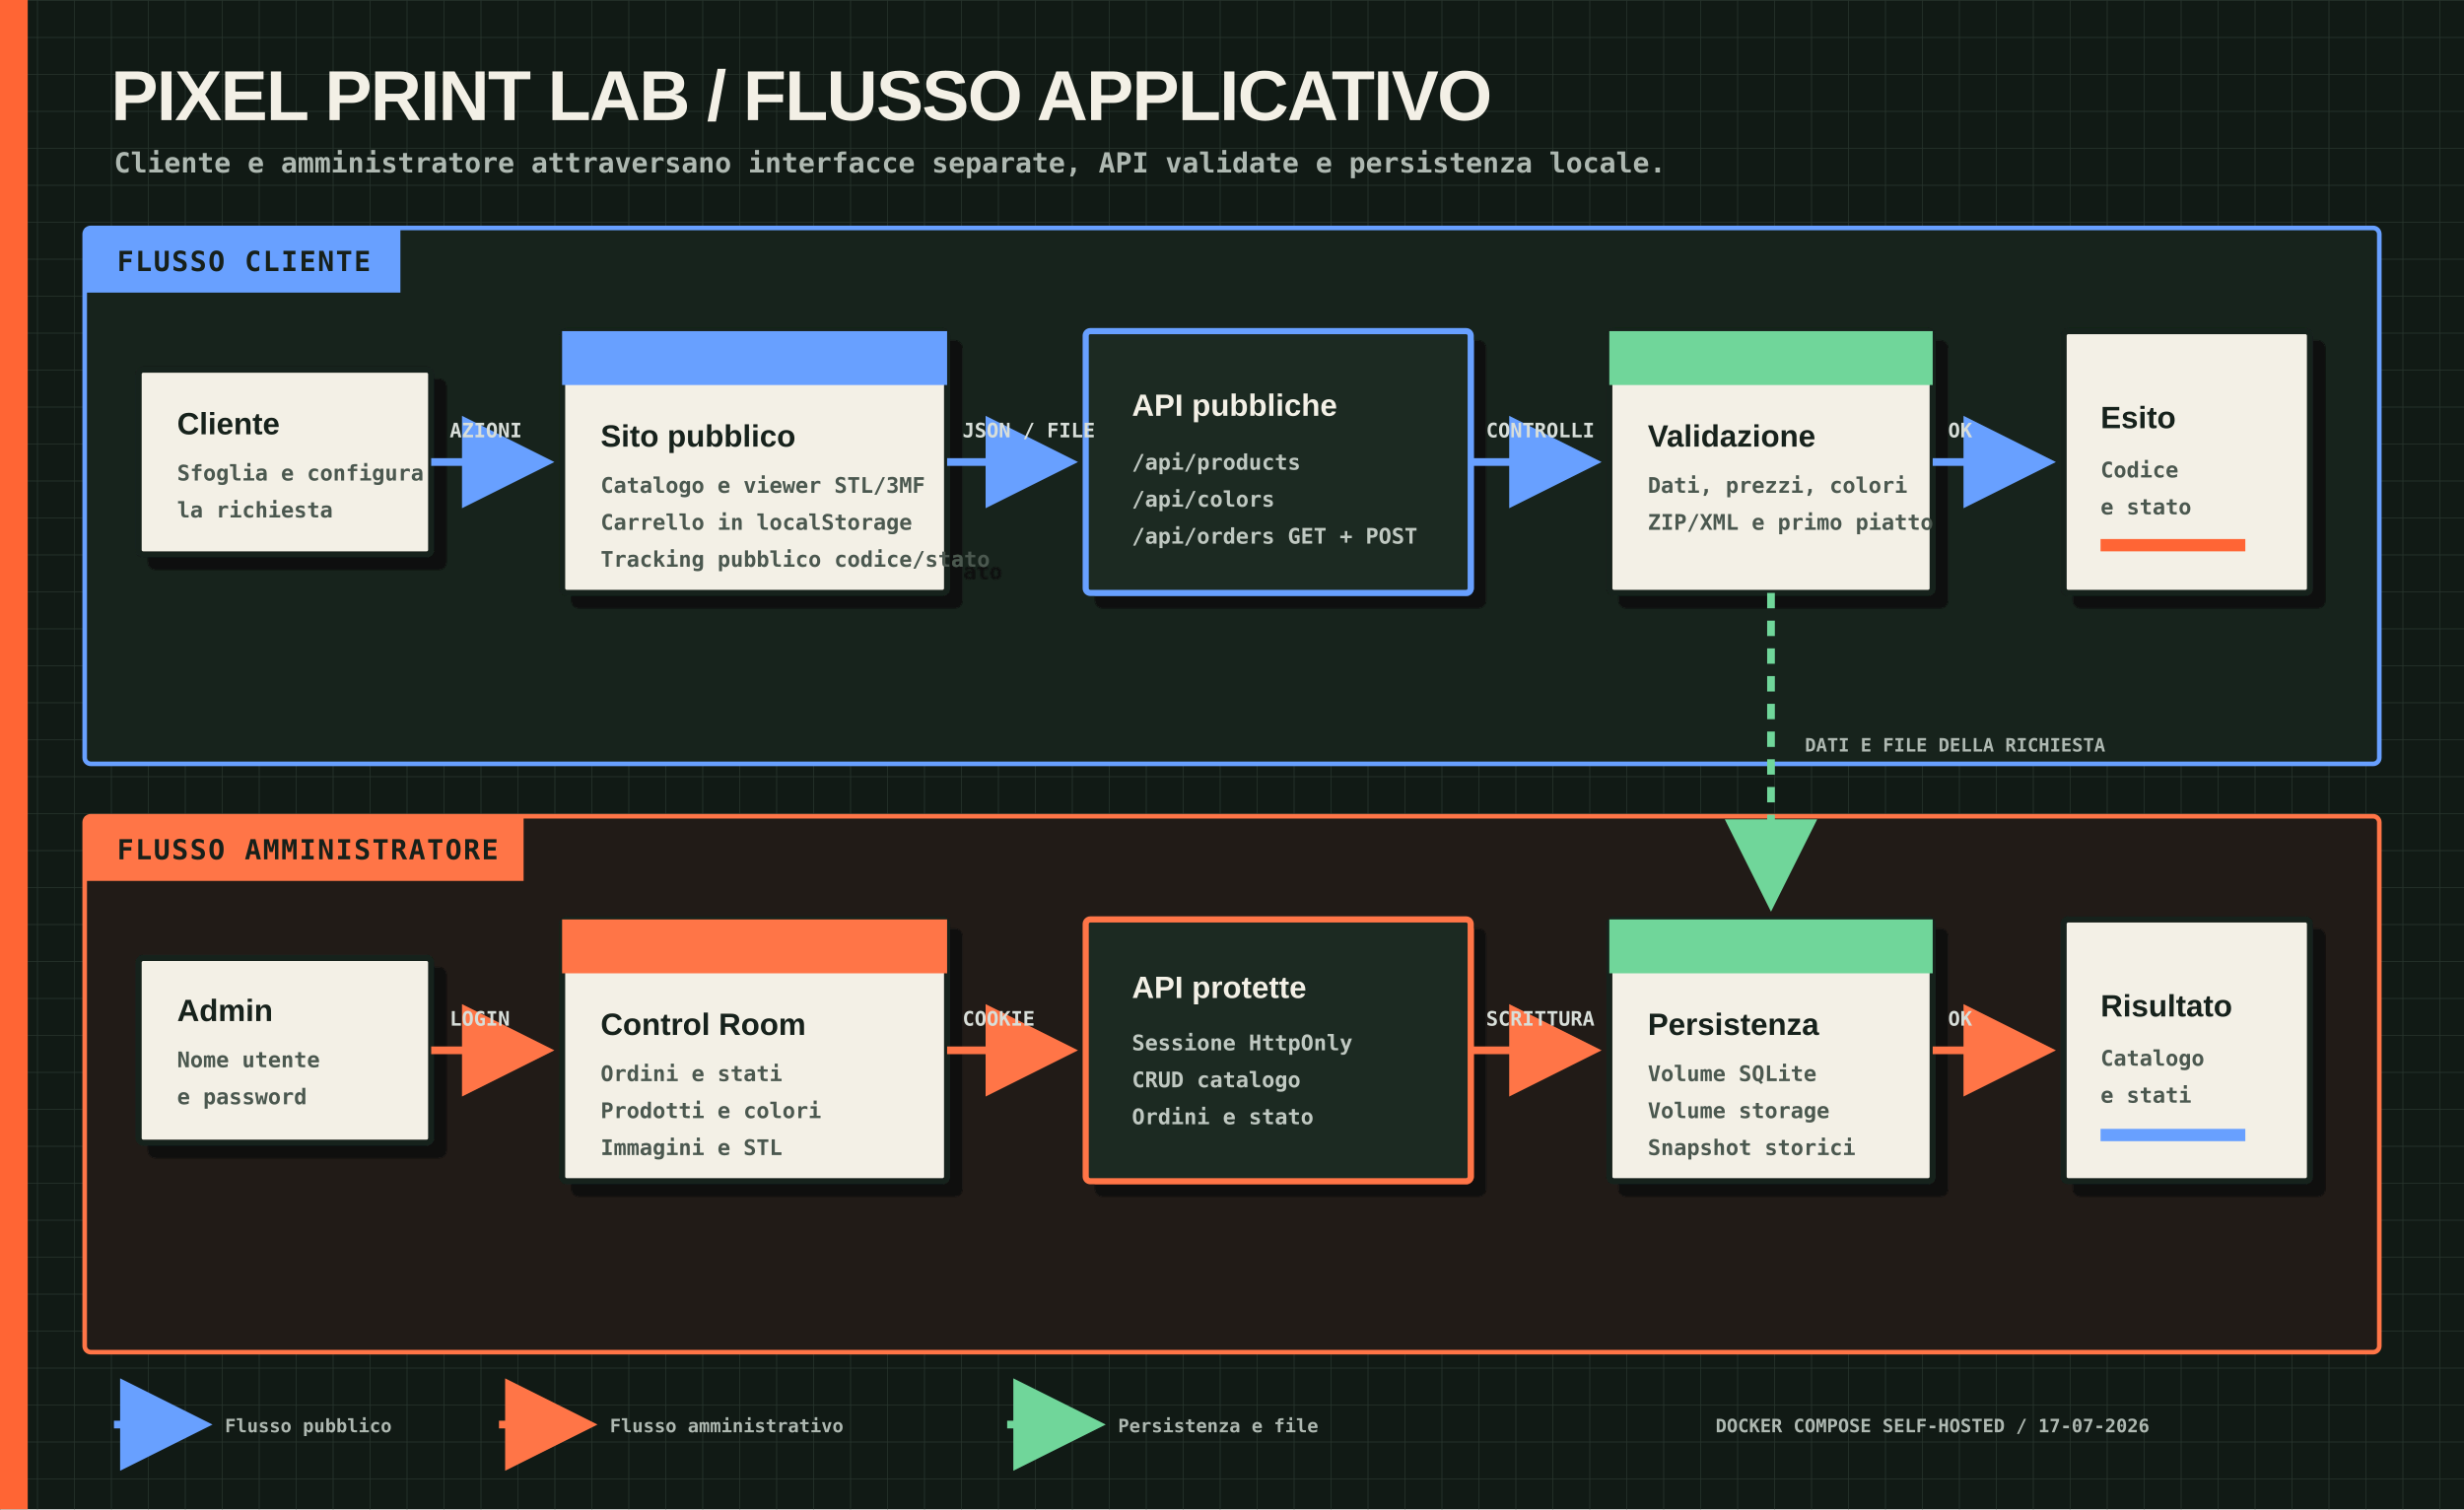
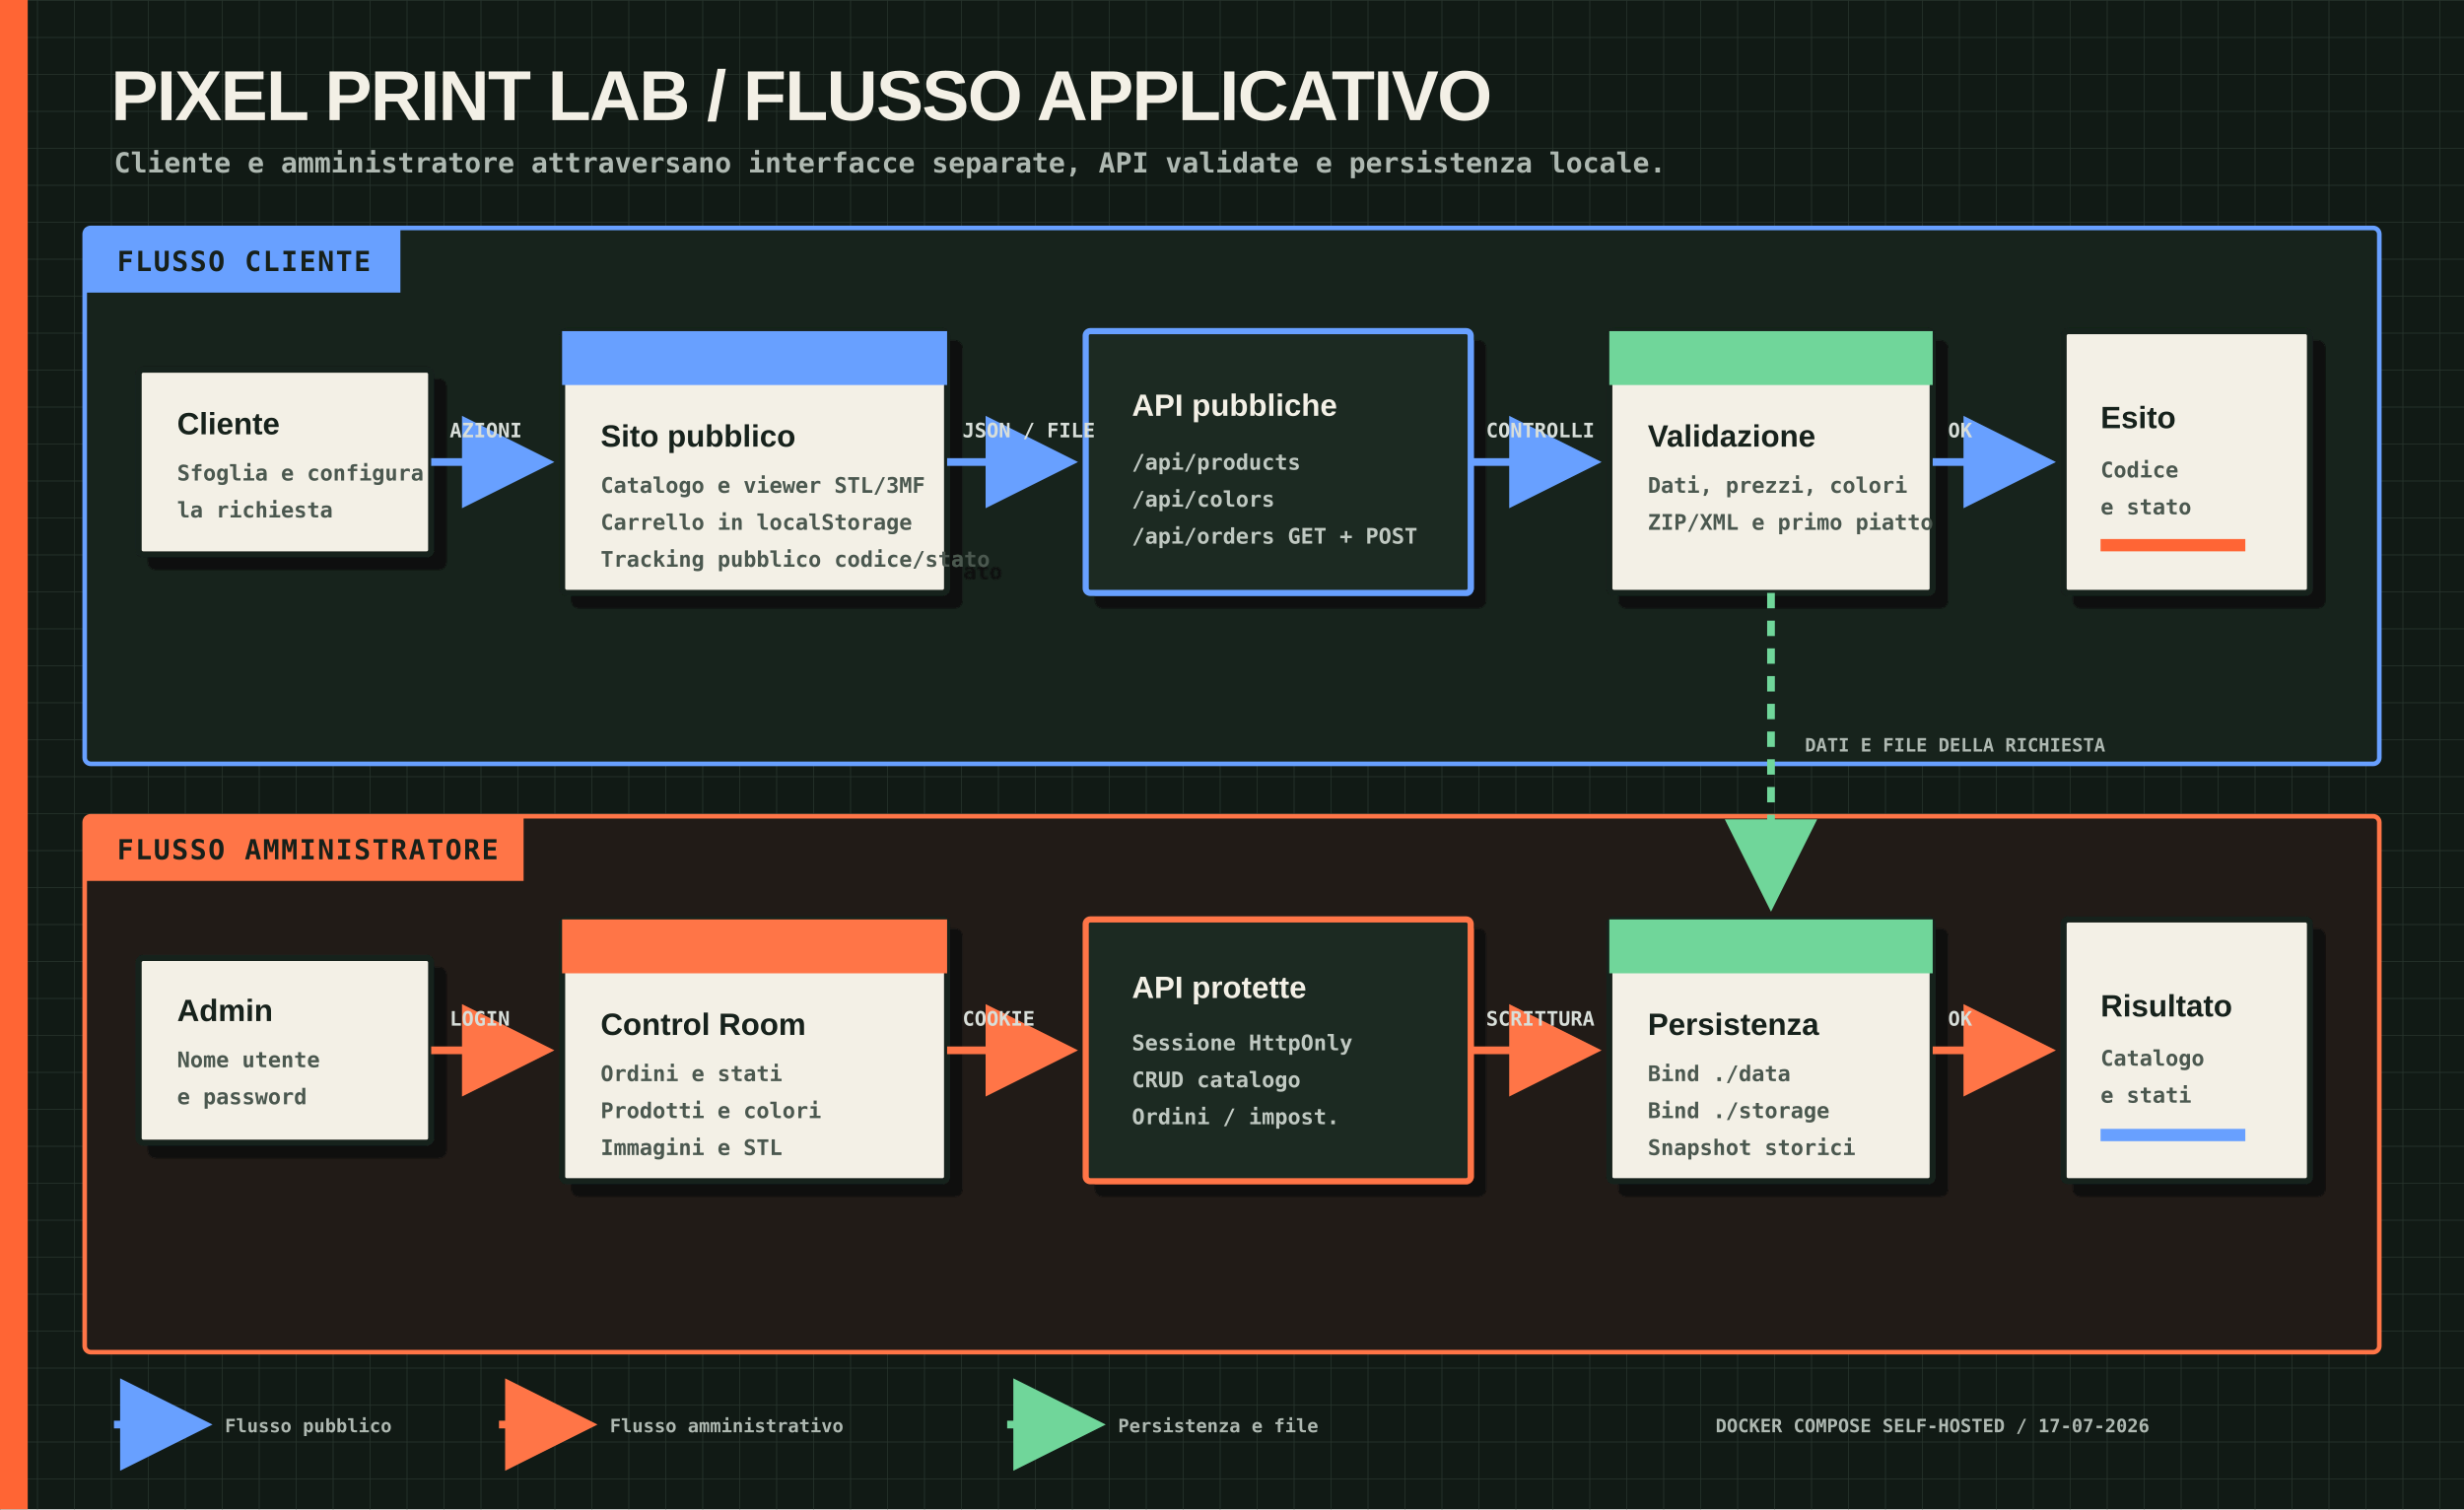
<svg xmlns="http://www.w3.org/2000/svg" width="1600" height="980" viewBox="0 0 1600 980" role="img" aria-labelledby="title description">
  <description id="description">Flussi del cliente e dell'amministratore attraverso frontend, server Express, database SQLite e storage locale.</description>
  <defs>
    <pattern id="grid" width="24" height="24" patternUnits="userSpaceOnUse">
      <path d="M 24 0 L 0 0 0 24" fill="none" stroke="#27342c" stroke-width="1" />
    </pattern>
    <marker id="arrow-blue" markerWidth="12" markerHeight="12" refX="10" refY="6" orient="auto">
      <path d="M0,0 L12,6 L0,12 Z" fill="#68a0ff" />
    </marker>
    <marker id="arrow-orange" markerWidth="12" markerHeight="12" refX="10" refY="6" orient="auto">
      <path d="M0,0 L12,6 L0,12 Z" fill="#ff7547" />
    </marker>
    <marker id="arrow-green" markerWidth="12" markerHeight="12" refX="10" refY="6" orient="auto">
      <path d="M0,0 L12,6 L0,12 Z" fill="#70d69a" />
    </marker>
    <filter id="shadow" x="-10%" y="-10%" width="130%" height="140%">
      <feDropShadow dx="8" dy="8" stdDeviation="0" flood-color="#080d0a" flood-opacity="0.9" />
    </filter>
    <style>
      .title { font: 800 46px Arial, sans-serif; fill: #f3f0e6; letter-spacing: -1px; }
      .subtitle { font: 600 18px Consolas, monospace; fill: #aeb8b1; }
      .lane-title { font: 800 18px Consolas, monospace; fill: #17201a; letter-spacing: 1px; }
      .node-title { font: 800 20px Arial, sans-serif; fill: #17201a; }
      .node-copy { font: 600 14px Consolas, monospace; fill: #4b5850; }
      .dark-title { font: 800 20px Arial, sans-serif; fill: #f3f0e6; }
      .dark-copy { font: 600 14px Consolas, monospace; fill: #bfc8c1; }
      .label { font: 700 13px Consolas, monospace; fill: #d8ded9; }
      .small { font: 700 12px Consolas, monospace; fill: #aeb8b1; }
      .public-flow { fill: none; stroke: #68a0ff; stroke-width: 5; marker-end: url(#arrow-blue); }
      .admin-flow { fill: none; stroke: #ff7547; stroke-width: 5; marker-end: url(#arrow-orange); }
      .data-flow { fill: none; stroke: #70d69a; stroke-width: 5; marker-end: url(#arrow-green); }
      .dash { stroke-dasharray: 10 8; }
    </style>
  </defs>
  <rect width="1600" height="980" fill="#111a15" />
  <rect width="1600" height="980" fill="url(#grid)" />
  <rect x="0" y="0" width="18" height="980" fill="#ff6534" />
  <text x="72" y="78" class="title">PIXEL PRINT LAB / FLUSSO APPLICATIVO</text>
  <text x="74" y="112" class="subtitle">Cliente e amministratore attraversano interfacce separate, API validate e persistenza locale.</text>
  <rect x="55" y="148" width="1490" height="348" rx="4" fill="#17231c" stroke="#68a0ff" stroke-width="3" />
  <rect x="55" y="148" width="205" height="42" fill="#68a0ff" />
  <text x="76" y="176" class="lane-title">FLUSSO CLIENTE</text>
  <g filter="url(#shadow)">
    <rect x="90" y="240" width="190" height="120" rx="3" fill="#f3f0e6" stroke="#17201a" stroke-width="4" />
    <text x="115" y="282" class="node-title">Cliente</text>
    <text x="115" y="312" class="node-copy">Sfoglia e configura</text>
    <text x="115" y="336" class="node-copy">la richiesta</text>
  </g>
  <g filter="url(#shadow)">
    <rect x="365" y="215" width="250" height="170" rx="3" fill="#f3f0e6" stroke="#17201a" stroke-width="4" />
    <rect x="365" y="215" width="250" height="35" fill="#68a0ff" />
    <text x="390" y="290" class="node-title">Sito pubblico</text>
    <text x="390" y="320" class="node-copy">Catalogo e viewer STL/3MF</text>
    <text x="390" y="344" class="node-copy">Carrello in localStorage</text>
    <text x="390" y="368" class="node-copy">Tracking pubblico codice/stato</text>
  </g>
  <g filter="url(#shadow)">
    <rect x="705" y="215" width="250" height="170" rx="3" fill="#1d2a22" stroke="#68a0ff" stroke-width="4" />
    <text x="735" y="270" class="dark-title">API pubbliche</text>
    <text x="735" y="305" class="dark-copy">/api/products</text>
    <text x="735" y="329" class="dark-copy">/api/colors</text>
    <text x="735" y="353" class="dark-copy">/api/orders GET + POST</text>
  </g>
  <g filter="url(#shadow)">
    <rect x="1045" y="215" width="210" height="170" rx="3" fill="#f3f0e6" stroke="#17201a" stroke-width="4" />
    <rect x="1045" y="215" width="210" height="35" fill="#70d69a" />
    <text x="1070" y="290" class="node-title">Validazione</text>
    <text x="1070" y="320" class="node-copy">Dati, prezzi, colori</text>
    <text x="1070" y="344" class="node-copy">ZIP/XML e primo piatto</text>
  </g>
  <g filter="url(#shadow)">
    <rect x="1340" y="215" width="160" height="170" rx="3" fill="#f3f0e6" stroke="#17201a" stroke-width="4" />
    <text x="1364" y="278" class="node-title">Esito</text>
    <text x="1364" y="310" class="node-copy">Codice</text>
    <text x="1364" y="334" class="node-copy">e stato</text>
    <rect x="1364" y="350" width="94" height="8" fill="#ff6534" />
  </g>
  <path d="M280 300 H350" class="public-flow" />
  <path d="M615 300 H690" class="public-flow" />
  <path d="M955 300 H1030" class="public-flow" />
  <path d="M1255 300 H1325" class="public-flow" />
  <text x="292" y="284" class="label">AZIONI</text>
  <text x="625" y="284" class="label">JSON / FILE</text>
  <text x="965" y="284" class="label">CONTROLLI</text>
  <text x="1265" y="284" class="label">OK</text>
  <rect x="55" y="530" width="1490" height="348" rx="4" fill="#211b17" stroke="#ff7547" stroke-width="3" />
  <rect x="55" y="530" width="285" height="42" fill="#ff7547" />
  <text x="76" y="558" class="lane-title">FLUSSO AMMINISTRATORE</text>
  <g filter="url(#shadow)">
    <rect x="90" y="622" width="190" height="120" rx="3" fill="#f3f0e6" stroke="#17201a" stroke-width="4" />
    <text x="115" y="663" class="node-title">Admin</text>
    <text x="115" y="693" class="node-copy">Nome utente</text>
    <text x="115" y="717" class="node-copy">e password</text>
  </g>
  <g filter="url(#shadow)">
    <rect x="365" y="597" width="250" height="170" rx="3" fill="#f3f0e6" stroke="#17201a" stroke-width="4" />
    <rect x="365" y="597" width="250" height="35" fill="#ff7547" />
    <text x="390" y="672" class="node-title">Control Room</text>
    <text x="390" y="702" class="node-copy">Ordini e stati</text>
    <text x="390" y="726" class="node-copy">Prodotti e colori</text>
    <text x="390" y="750" class="node-copy">Immagini e STL</text>
  </g>
  <g filter="url(#shadow)">
    <rect x="705" y="597" width="250" height="170" rx="3" fill="#1d2a22" stroke="#ff7547" stroke-width="4" />
    <text x="735" y="648" class="dark-title">API protette</text>
    <text x="735" y="682" class="dark-copy">Sessione HttpOnly</text>
    <text x="735" y="706" class="dark-copy">CRUD catalogo</text>
-     <text x="735" y="730" class="dark-copy">Ordini e stato</text>
+     <text x="735" y="730" class="dark-copy">Ordini / impost.</text>
  </g>
  <g filter="url(#shadow)">
    <rect x="1045" y="597" width="210" height="170" rx="3" fill="#f3f0e6" stroke="#17201a" stroke-width="4" />
    <rect x="1045" y="597" width="210" height="35" fill="#70d69a" />
    <text x="1070" y="672" class="node-title">Persistenza</text>
-     <text x="1070" y="702" class="node-copy">Volume SQLite</text>
-     <text x="1070" y="726" class="node-copy">Volume storage</text>
+     <text x="1070" y="702" class="node-copy">Bind ./data</text>
+     <text x="1070" y="726" class="node-copy">Bind ./storage</text>
    <text x="1070" y="750" class="node-copy">Snapshot storici</text>
  </g>
  <g filter="url(#shadow)">
    <rect x="1340" y="597" width="160" height="170" rx="3" fill="#f3f0e6" stroke="#17201a" stroke-width="4" />
    <text x="1364" y="660" class="node-title">Risultato</text>
    <text x="1364" y="692" class="node-copy">Catalogo</text>
    <text x="1364" y="716" class="node-copy">e stati</text>
    <rect x="1364" y="733" width="94" height="8" fill="#68a0ff" />
  </g>
  <path d="M280 682 H350" class="admin-flow" />
  <path d="M615 682 H690" class="admin-flow" />
  <path d="M955 682 H1030" class="admin-flow" />
  <path d="M1255 682 H1325" class="admin-flow" />
  <text x="292" y="666" class="label">LOGIN</text>
  <text x="625" y="666" class="label">COOKIE</text>
  <text x="965" y="666" class="label">SCRITTURA</text>
  <text x="1265" y="666" class="label">OK</text>
  <path d="M1150 385 V582" class="data-flow dash" />
  <text x="1172" y="488" class="small">DATI E FILE DELLA RICHIESTA</text>
  <g transform="translate(74 925)">
    <line x1="0" y1="0" x2="54" y2="0" class="public-flow" />
    <text x="72" y="5" class="small">Flusso pubblico</text>
    <line x1="250" y1="0" x2="304" y2="0" class="admin-flow" />
    <text x="322" y="5" class="small">Flusso amministrativo</text>
    <line x1="580" y1="0" x2="634" y2="0" class="data-flow" />
    <text x="652" y="5" class="small">Persistenza e file</text>
    <text x="1040" y="5" class="small">DOCKER COMPOSE SELF-HOSTED / 17-07-2026</text>
  </g>
</svg>
